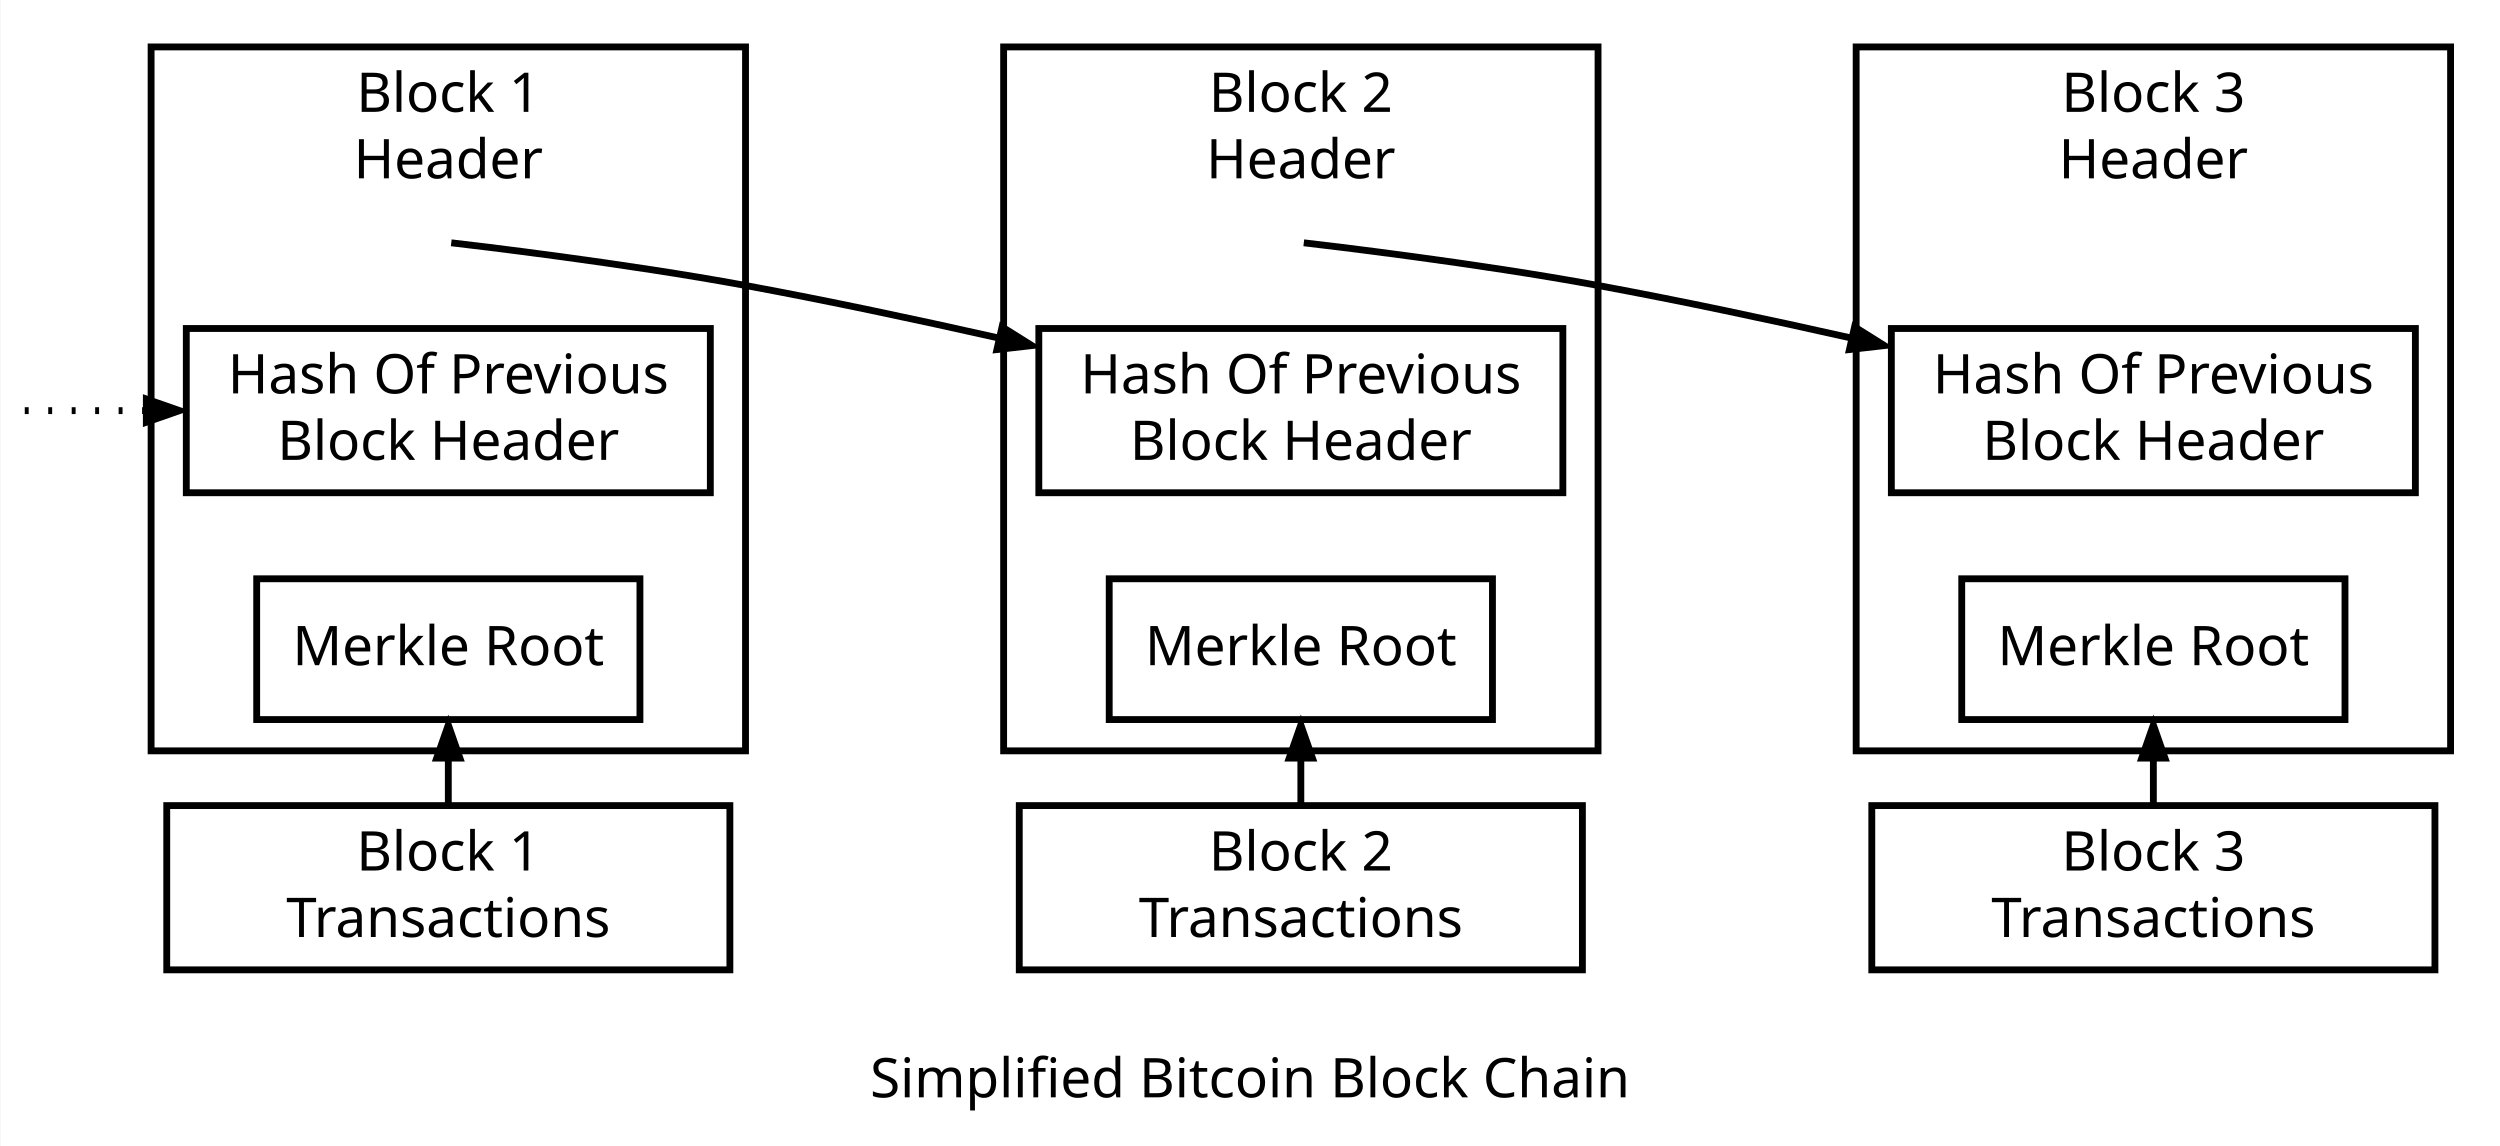
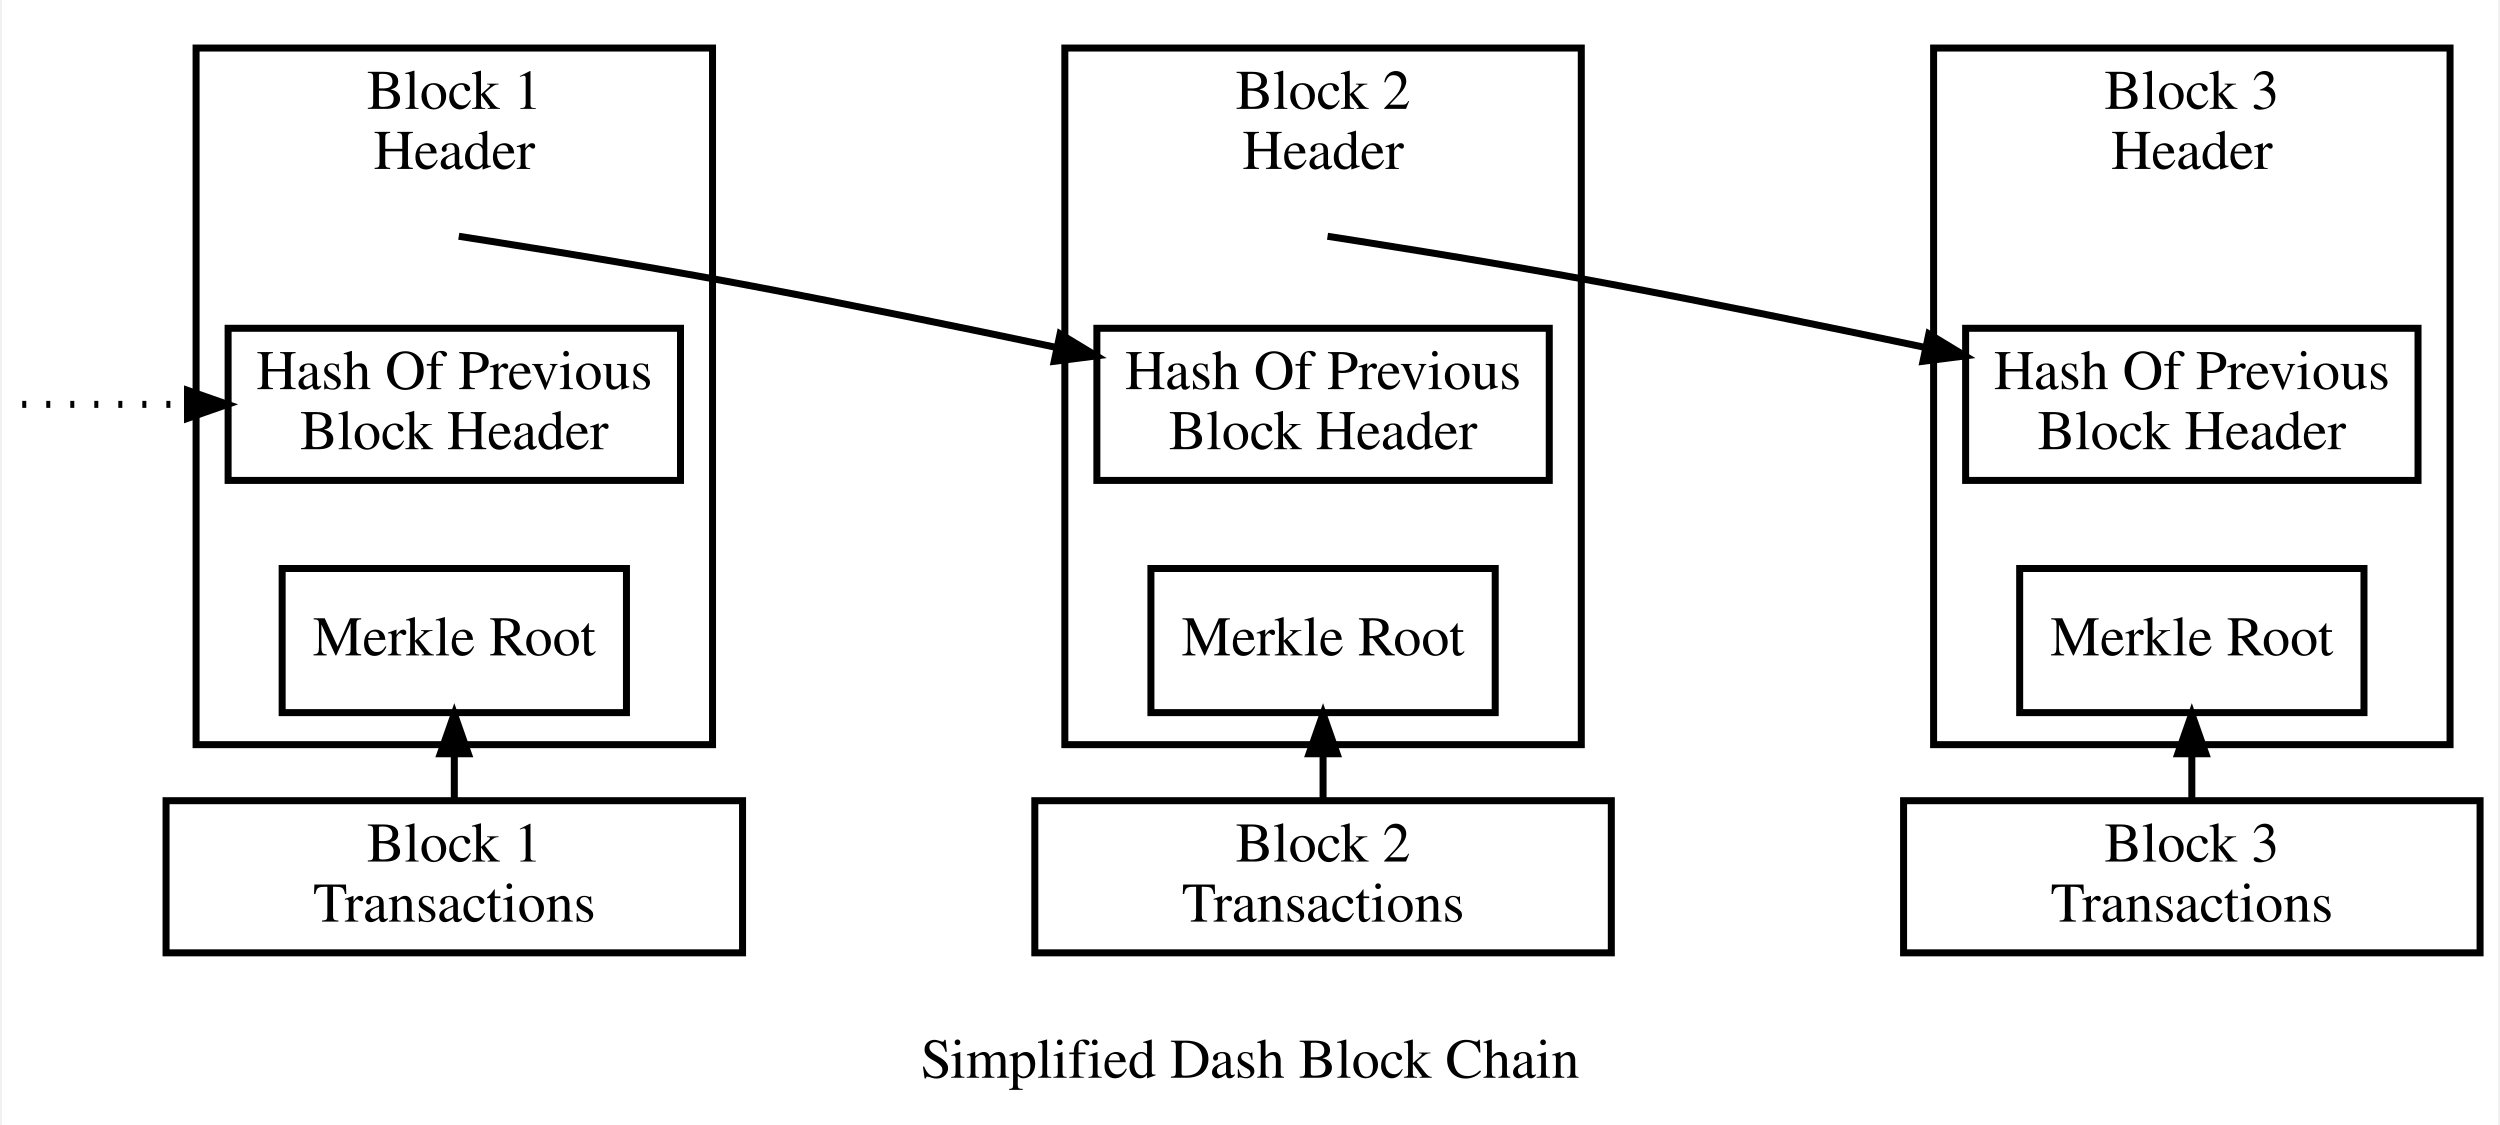
- <svg xmlns="http://www.w3.org/2000/svg" width="480pt" height="220pt" viewBox="0.00 0.00 480.00 220.44">
-   <g id="graph1" class="graph" transform="scale(0.752351 0.752351) rotate(0) translate(4 289)">
-     <polygon fill="white" stroke="white" points="-4,5 -4,-289 635,-289 635,5 -4,5" />
-     <text text-anchor="middle" x="315" y="-8.4" font-family="Sans" font-size="14.00">Simplified Bitcoin Block Chain</text>
-     <g id="graph2" class="cluster">
-       <polygon fill="none" stroke="black" stroke-width="1.75" points="34,-97 34,-277 186,-277 186,-97 34,-97" />
-       <text text-anchor="middle" x="110" y="-260.4" font-family="Sans" font-size="14.00">Block 1</text>
-       <text text-anchor="middle" x="110" y="-243.4" font-family="Sans" font-size="14.00">Header</text>
+ <svg xmlns="http://www.w3.org/2000/svg" width="480pt" height="216pt" viewBox="0.00 0.00 480.00 216.33">
+   <g id="graph0" class="graph" transform="scale(0.769848 0.769848) rotate(0) translate(4 277)">
+     <polygon fill="white" stroke="none" points="-4,4 -4,-277 619.5,-277 619.5,4 -4,4" />
+     <text text-anchor="middle" x="307.75" y="-7.8" font-family="Times,serif" font-size="14.00">Simplified Dash Block Chain</text>
+     <g id="clust1" class="cluster">
+       <polygon fill="none" stroke="black" stroke-width="1.75" points="44.5,-91 44.5,-265 173.5,-265 173.5,-91 44.5,-91" />
+       <text text-anchor="middle" x="109" y="-249.8" font-family="Times,serif" font-size="14.00">Block 1</text>
+       <text text-anchor="middle" x="109" y="-234.8" font-family="Times,serif" font-size="14.00">Header</text>
    </g>
-     <g id="graph3" class="cluster">
-       <polygon fill="none" stroke="black" stroke-width="1.75" points="252,-97 252,-277 404,-277 404,-97 252,-97" />
-       <text text-anchor="middle" x="328" y="-260.4" font-family="Sans" font-size="14.00">Block 2</text>
-       <text text-anchor="middle" x="328" y="-243.4" font-family="Sans" font-size="14.00">Header</text>
+     <g id="clust2" class="cluster">
+       <polygon fill="none" stroke="black" stroke-width="1.75" points="261.5,-91 261.5,-265 390.5,-265 390.5,-91 261.5,-91" />
+       <text text-anchor="middle" x="326" y="-249.8" font-family="Times,serif" font-size="14.00">Block 2</text>
+       <text text-anchor="middle" x="326" y="-234.8" font-family="Times,serif" font-size="14.00">Header</text>
    </g>
-     <g id="graph4" class="cluster">
-       <polygon fill="none" stroke="black" stroke-width="1.75" points="470,-97 470,-277 622,-277 622,-97 470,-97" />
-       <text text-anchor="middle" x="546" y="-260.4" font-family="Sans" font-size="14.00">Block 3</text>
-       <text text-anchor="middle" x="546" y="-243.4" font-family="Sans" font-size="14.00">Header</text>
+     <g id="clust3" class="cluster">
+       <polygon fill="none" stroke="black" stroke-width="1.75" points="478.5,-91 478.5,-265 607.5,-265 607.5,-91 478.5,-91" />
+       <text text-anchor="middle" x="543" y="-249.8" font-family="Times,serif" font-size="14.00">Block 3</text>
+       <text text-anchor="middle" x="543" y="-234.8" font-family="Times,serif" font-size="14.00">Header</text>
    </g>
    <g id="node1" class="node">
-       <polygon fill="none" stroke="black" stroke-width="1.75" points="182,-83 38,-83 38,-41 182,-41 182,-83" />
-       <text text-anchor="middle" x="110" y="-66.4" font-family="Sans" font-size="14.00">Block 1</text>
-       <text text-anchor="middle" x="110" y="-49.4" font-family="Sans" font-size="14.00">Transactions</text>
+       <polygon fill="none" stroke="black" stroke-width="1.75" points="181,-77 37,-77 37,-39 181,-39 181,-77" />
+       <text text-anchor="middle" x="109" y="-61.8" font-family="Times,serif" font-size="14.00">Block 1</text>
+       <text text-anchor="middle" x="109" y="-46.8" font-family="Times,serif" font-size="14.00">Transactions</text>
+     </g>
+     <g id="node4" class="node">
+       <polygon fill="none" stroke="black" stroke-width="1.75" points="152,-135 66,-135 66,-99 152,-99 152,-135" />
+       <text text-anchor="middle" x="109" y="-113.3" font-family="Times,serif" font-size="14.00">Merkle Root</text>
+     </g>
+     <g id="edge6" class="edge">
+       <path fill="none" stroke="black" stroke-width="1.75" d="M109,-77.359C109,-81.143 109,-84.927 109,-88.712" />
+       <polygon fill="black" stroke="black" stroke-width="1.75" points="105.5,-88.728 109,-98.728 112.5,-88.728 105.5,-88.728" />
    </g>
    <g id="node5" class="node">
-       <polygon fill="none" stroke="black" stroke-width="1.75" points="159,-141 61,-141 61,-105 159,-105 159,-141" />
-       <text text-anchor="middle" x="110" y="-118.9" font-family="Sans" font-size="14.00">Merkle Root</text>
+       <polygon fill="none" stroke="black" stroke-width="1.75" points="398,-77 254,-77 254,-39 398,-39 398,-77" />
+       <text text-anchor="middle" x="326" y="-61.8" font-family="Times,serif" font-size="14.00">Block 2</text>
+       <text text-anchor="middle" x="326" y="-46.8" font-family="Times,serif" font-size="14.00">Transactions</text>
    </g>
-     <g id="edge14" class="edge">
-       <path fill="none" stroke="black" stroke-width="1.75" d="M110,-83.445C110,-87.11 110,-90.775 110,-94.44" />
-       <polygon fill="black" stroke="black" points="106.5,-94.768 110,-104.768 113.5,-94.768 106.5,-94.768" />
+     <g id="node7" class="node">
+       <polygon fill="none" stroke="black" stroke-width="1.75" points="382.5,-195 269.5,-195 269.5,-157 382.5,-157 382.5,-195" />
+       <text text-anchor="middle" x="326" y="-179.8" font-family="Times,serif" font-size="14.00">Hash Of Previous</text>
+       <text text-anchor="middle" x="326" y="-164.8" font-family="Times,serif" font-size="14.00">Block Header</text>
    </g>
-     <g id="node6" class="node">
-       <polygon fill="none" stroke="black" stroke-width="1.75" points="400,-83 256,-83 256,-41 400,-41 400,-83" />
-       <text text-anchor="middle" x="328" y="-66.4" font-family="Sans" font-size="14.00">Block 2</text>
-       <text text-anchor="middle" x="328" y="-49.4" font-family="Sans" font-size="14.00">Transactions</text>
+     <g id="edge2" class="edge">
+       <path fill="none" stroke="black" stroke-width="1.75" d="M110.114,-217.982C112.464,-217.621 150.534,-211.746 181,-206 206.695,-201.154 234.872,-195.385 259.435,-190.207" />
+       <polygon fill="black" stroke="black" stroke-width="1.75" points="260.308,-193.6 269.366,-188.104 258.858,-186.752 260.308,-193.6" />
+     </g>
+     <g id="node3" class="node">
+       <polygon fill="none" stroke="black" stroke-width="1.75" points="165.5,-195 52.5,-195 52.5,-157 165.5,-157 165.5,-195" />
+       <text text-anchor="middle" x="109" y="-179.8" font-family="Times,serif" font-size="14.00">Hash Of Previous</text>
+       <text text-anchor="middle" x="109" y="-164.8" font-family="Times,serif" font-size="14.00">Block Header</text>
+     </g>
+     <g id="node8" class="node">
+       <polygon fill="none" stroke="black" stroke-width="1.75" points="369,-135 283,-135 283,-99 369,-99 369,-135" />
+       <text text-anchor="middle" x="326" y="-113.3" font-family="Times,serif" font-size="14.00">Merkle Root</text>
+     </g>
+     <g id="edge7" class="edge">
+       <path fill="none" stroke="black" stroke-width="1.75" d="M326,-77.359C326,-81.143 326,-84.927 326,-88.712" />
+       <polygon fill="black" stroke="black" stroke-width="1.75" points="322.5,-88.728 326,-98.728 329.5,-88.728 322.5,-88.728" />
    </g>
    <g id="node9" class="node">
-       <polygon fill="none" stroke="black" stroke-width="1.75" points="395,-205 261,-205 261,-163 395,-163 395,-205" />
-       <text text-anchor="middle" x="328" y="-188.4" font-family="Sans" font-size="14.00">Hash Of Previous</text>
-       <text text-anchor="middle" x="328" y="-171.4" font-family="Sans" font-size="14.00">Block Header</text>
+       <polygon fill="none" stroke="black" stroke-width="1.75" points="615,-77 471,-77 471,-39 615,-39 615,-77" />
+       <text text-anchor="middle" x="543" y="-61.8" font-family="Times,serif" font-size="14.00">Block 3</text>
+       <text text-anchor="middle" x="543" y="-46.8" font-family="Times,serif" font-size="14.00">Transactions</text>
    </g>
-     <g id="edge7" class="edge">
-       <path fill="none" stroke="black" stroke-width="1.75" d="M110.753,-226.914C116.577,-226.242 155.06,-221.716 186,-216 207.024,-212.116 229.66,-207.304 250.547,-202.602" />
-       <polygon fill="black" stroke="black" points="251.35,-206.009 260.326,-200.38 249.799,-199.183 251.35,-206.009" />
+     <g id="node12" class="node">
+       <polygon fill="none" stroke="black" stroke-width="1.75" points="599.5,-195 486.5,-195 486.5,-157 599.5,-157 599.5,-195" />
+       <text text-anchor="middle" x="543" y="-179.8" font-family="Times,serif" font-size="14.00">Hash Of Previous</text>
+       <text text-anchor="middle" x="543" y="-164.8" font-family="Times,serif" font-size="14.00">Block Header</text>
    </g>
-     <g id="node4" class="node">
-       <polygon fill="none" stroke="black" stroke-width="1.75" points="177,-205 43,-205 43,-163 177,-163 177,-205" />
-       <text text-anchor="middle" x="110" y="-188.4" font-family="Sans" font-size="14.00">Hash Of Previous</text>
-       <text text-anchor="middle" x="110" y="-171.4" font-family="Sans" font-size="14.00">Block Header</text>
+     <g id="edge3" class="edge">
+       <path fill="none" stroke="black" stroke-width="1.75" d="M327.114,-217.982C329.464,-217.621 367.534,-211.746 398,-206 423.695,-201.154 451.872,-195.385 476.435,-190.207" />
+       <polygon fill="black" stroke="black" stroke-width="1.75" points="477.308,-193.6 486.366,-188.104 475.858,-186.752 477.308,-193.6" />
    </g>
-     <g id="node10" class="node">
-       <polygon fill="none" stroke="black" stroke-width="1.75" points="377,-141 279,-141 279,-105 377,-105 377,-141" />
-       <text text-anchor="middle" x="328" y="-118.9" font-family="Sans" font-size="14.00">Merkle Root</text>
+     <g id="node13" class="node">
+       <polygon fill="none" stroke="black" stroke-width="1.75" points="586,-135 500,-135 500,-99 586,-99 586,-135" />
+       <text text-anchor="middle" x="543" y="-113.3" font-family="Times,serif" font-size="14.00">Merkle Root</text>
    </g>
-     <g id="edge16" class="edge">
-       <path fill="none" stroke="black" stroke-width="1.75" d="M328,-83.445C328,-87.11 328,-90.775 328,-94.44" />
-       <polygon fill="black" stroke="black" points="324.5,-94.768 328,-104.768 331.5,-94.768 324.5,-94.768" />
+     <g id="edge8" class="edge">
+       <path fill="none" stroke="black" stroke-width="1.75" d="M543,-77.359C543,-81.143 543,-84.927 543,-88.712" />
+       <polygon fill="black" stroke="black" stroke-width="1.75" points="539.5,-88.728 543,-98.728 546.5,-88.728 539.5,-88.728" />
    </g>
-     <g id="node11" class="node">
-       <polygon fill="none" stroke="black" stroke-width="1.75" points="618,-83 474,-83 474,-41 618,-41 618,-83" />
-       <text text-anchor="middle" x="546" y="-66.4" font-family="Sans" font-size="14.00">Block 3</text>
-       <text text-anchor="middle" x="546" y="-49.4" font-family="Sans" font-size="14.00">Transactions</text>
-     </g>
-     <g id="node15" class="node">
-       <polygon fill="none" stroke="black" stroke-width="1.75" points="613,-205 479,-205 479,-163 613,-163 613,-205" />
-       <text text-anchor="middle" x="546" y="-188.4" font-family="Sans" font-size="14.00">Hash Of Previous</text>
-       <text text-anchor="middle" x="546" y="-171.4" font-family="Sans" font-size="14.00">Block Header</text>
-     </g>
-     <g id="edge9" class="edge">
-       <path fill="none" stroke="black" stroke-width="1.75" d="M328.753,-226.914C334.577,-226.242 373.06,-221.716 404,-216 425.024,-212.116 447.66,-207.304 468.547,-202.602" />
-       <polygon fill="black" stroke="black" points="469.35,-206.009 478.326,-200.38 467.799,-199.183 469.35,-206.009" />
-     </g>
-     <g id="node16" class="node">
-       <polygon fill="none" stroke="black" stroke-width="1.75" points="595,-141 497,-141 497,-105 595,-105 595,-141" />
-       <text text-anchor="middle" x="546" y="-118.9" font-family="Sans" font-size="14.00">Merkle Root</text>
-     </g>
-     <g id="edge18" class="edge">
-       <path fill="none" stroke="black" stroke-width="1.75" d="M546,-83.445C546,-87.11 546,-90.775 546,-94.44" />
-       <polygon fill="black" stroke="black" points="542.5,-94.768 546,-104.768 549.5,-94.768 542.5,-94.768" />
-     </g>
-     <g id="edge5" class="edge">
-       <path fill="none" stroke="black" stroke-width="1.75" stroke-dasharray="1,5" d="M1.696,-184C4.671,-184 16.86,-184 32.052,-184" />
-       <polygon fill="black" stroke="black" points="32.403,-187.5 42.403,-184 32.403,-180.5 32.403,-187.5" />
+     <g id="edge1" class="edge">
+       <path fill="none" stroke="black" stroke-width="1.75" stroke-dasharray="1,5" d="M1.078,-176C2.416,-176 20.895,-176 42.124,-176" />
+       <polygon fill="black" stroke="black" stroke-width="1.75" points="42.36,-179.5 52.36,-176 42.36,-172.5 42.36,-179.5" />
    </g>
  </g>
</svg>
